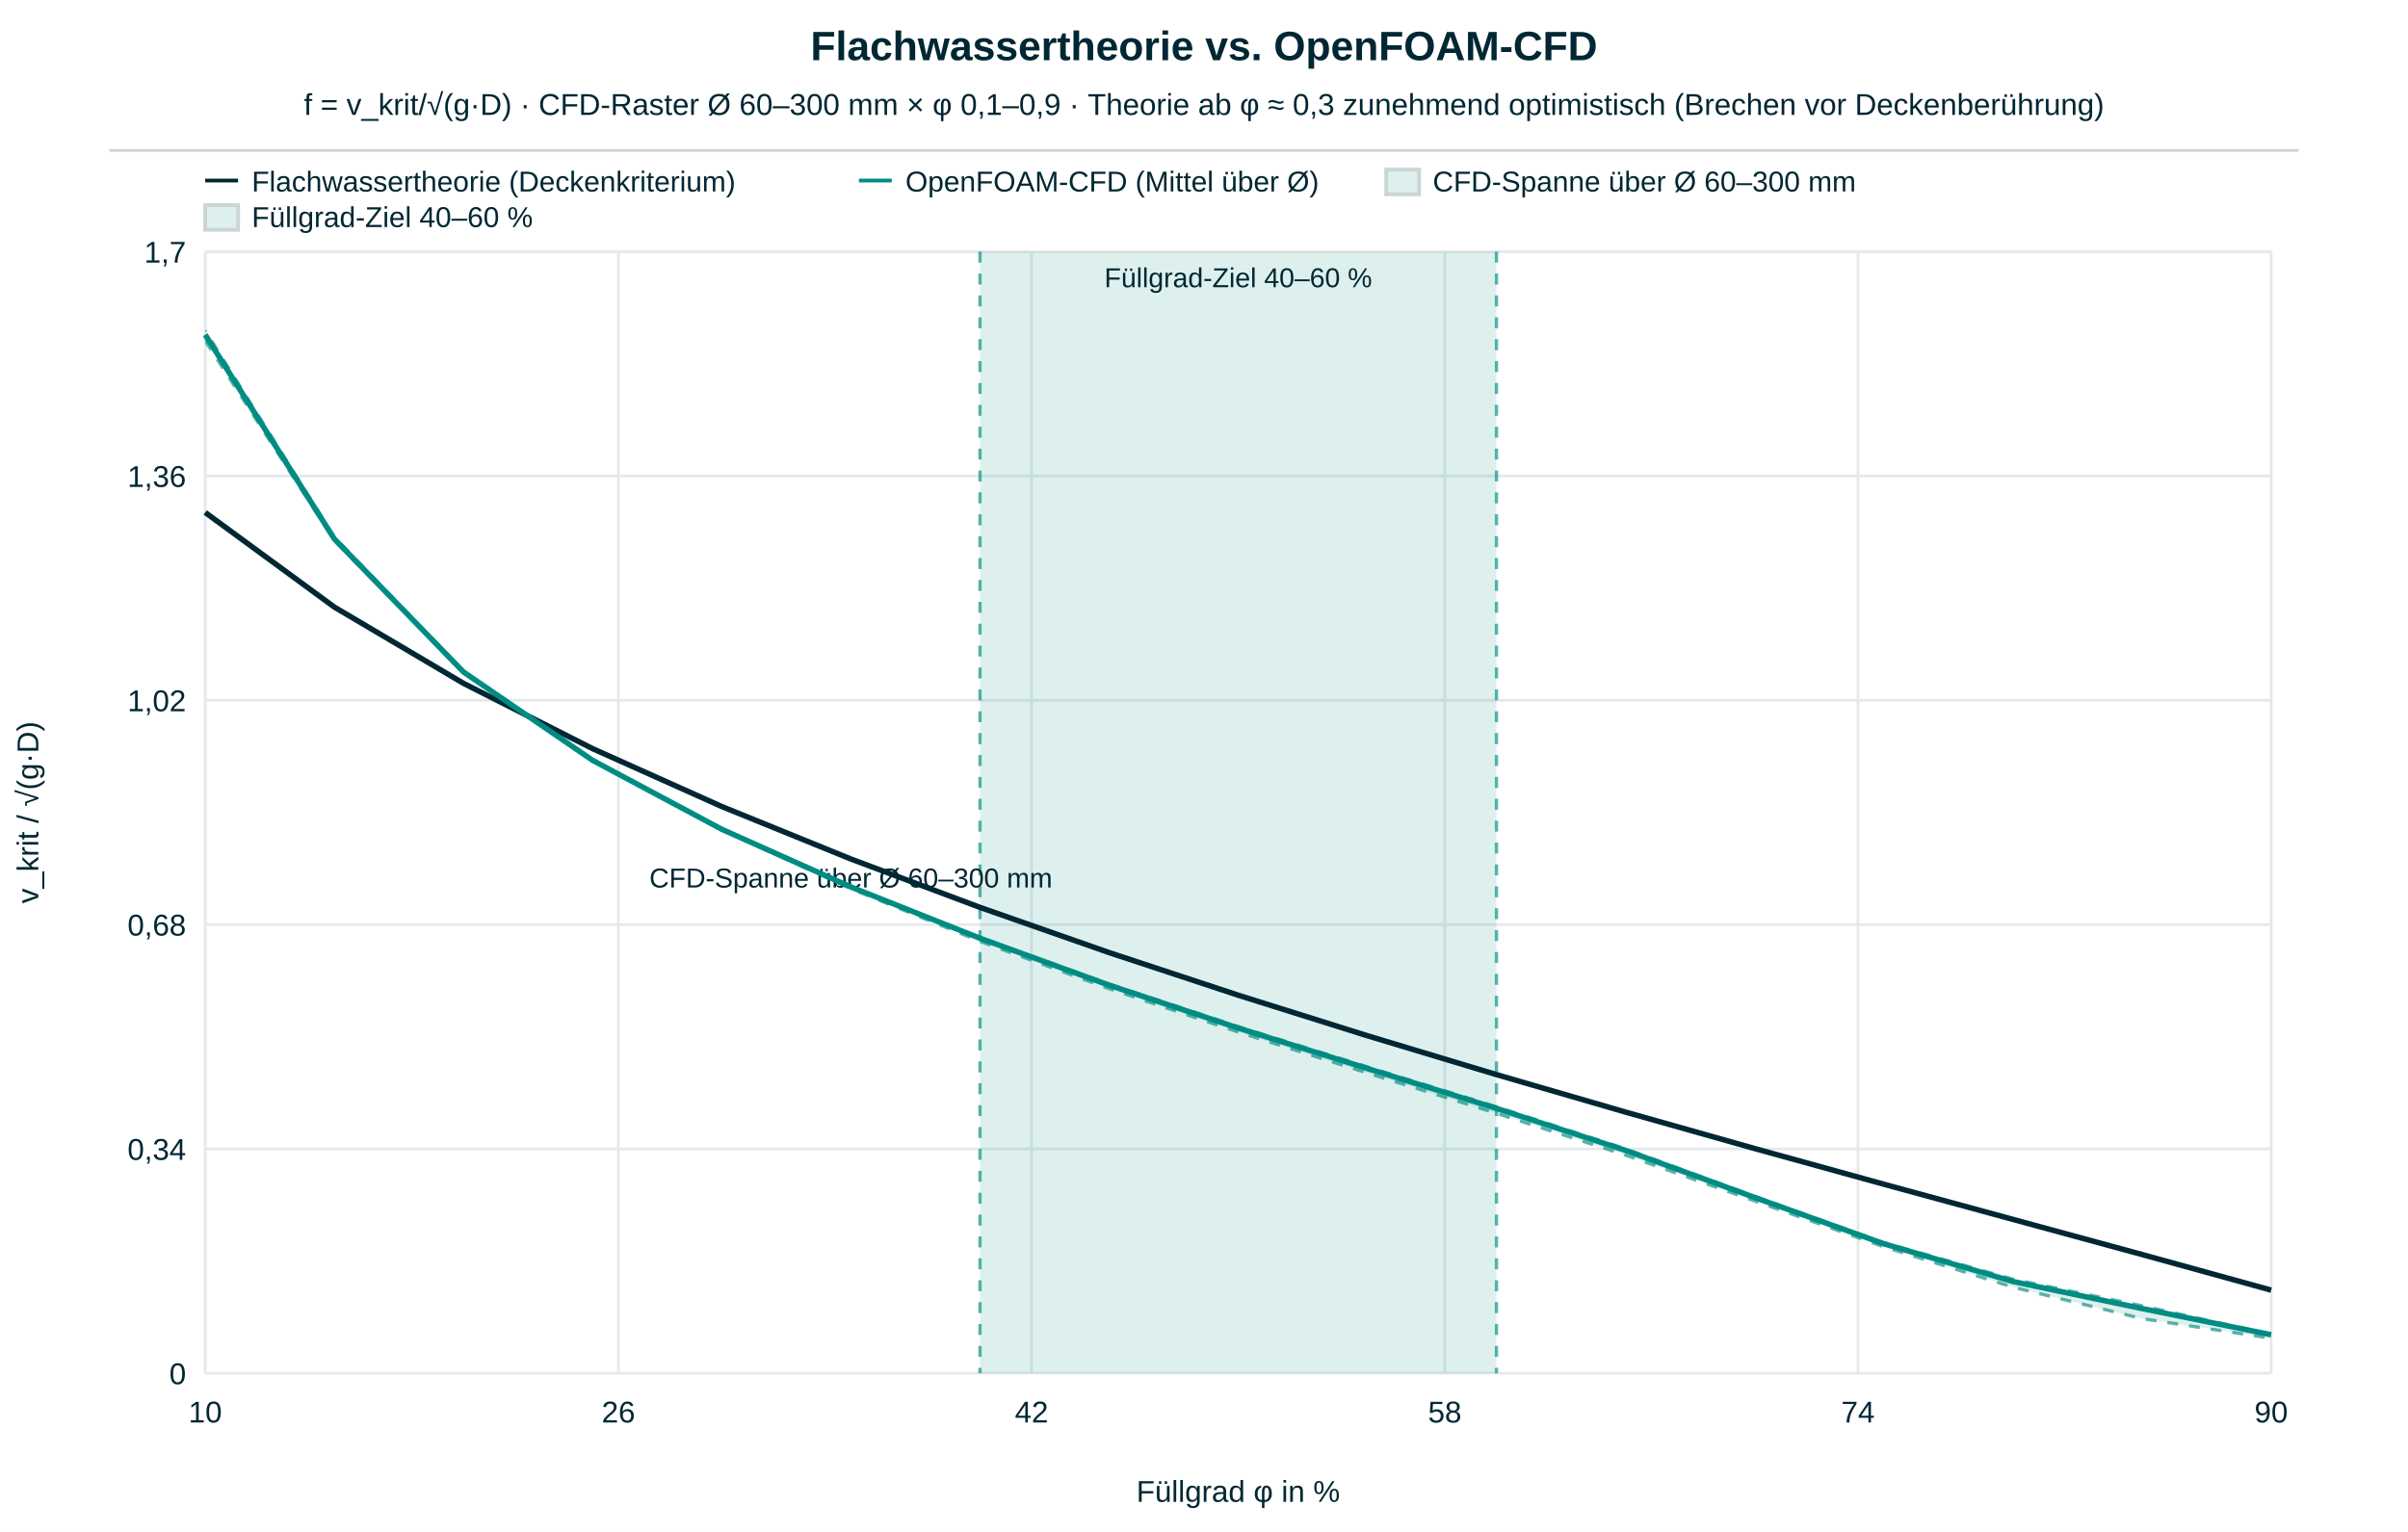
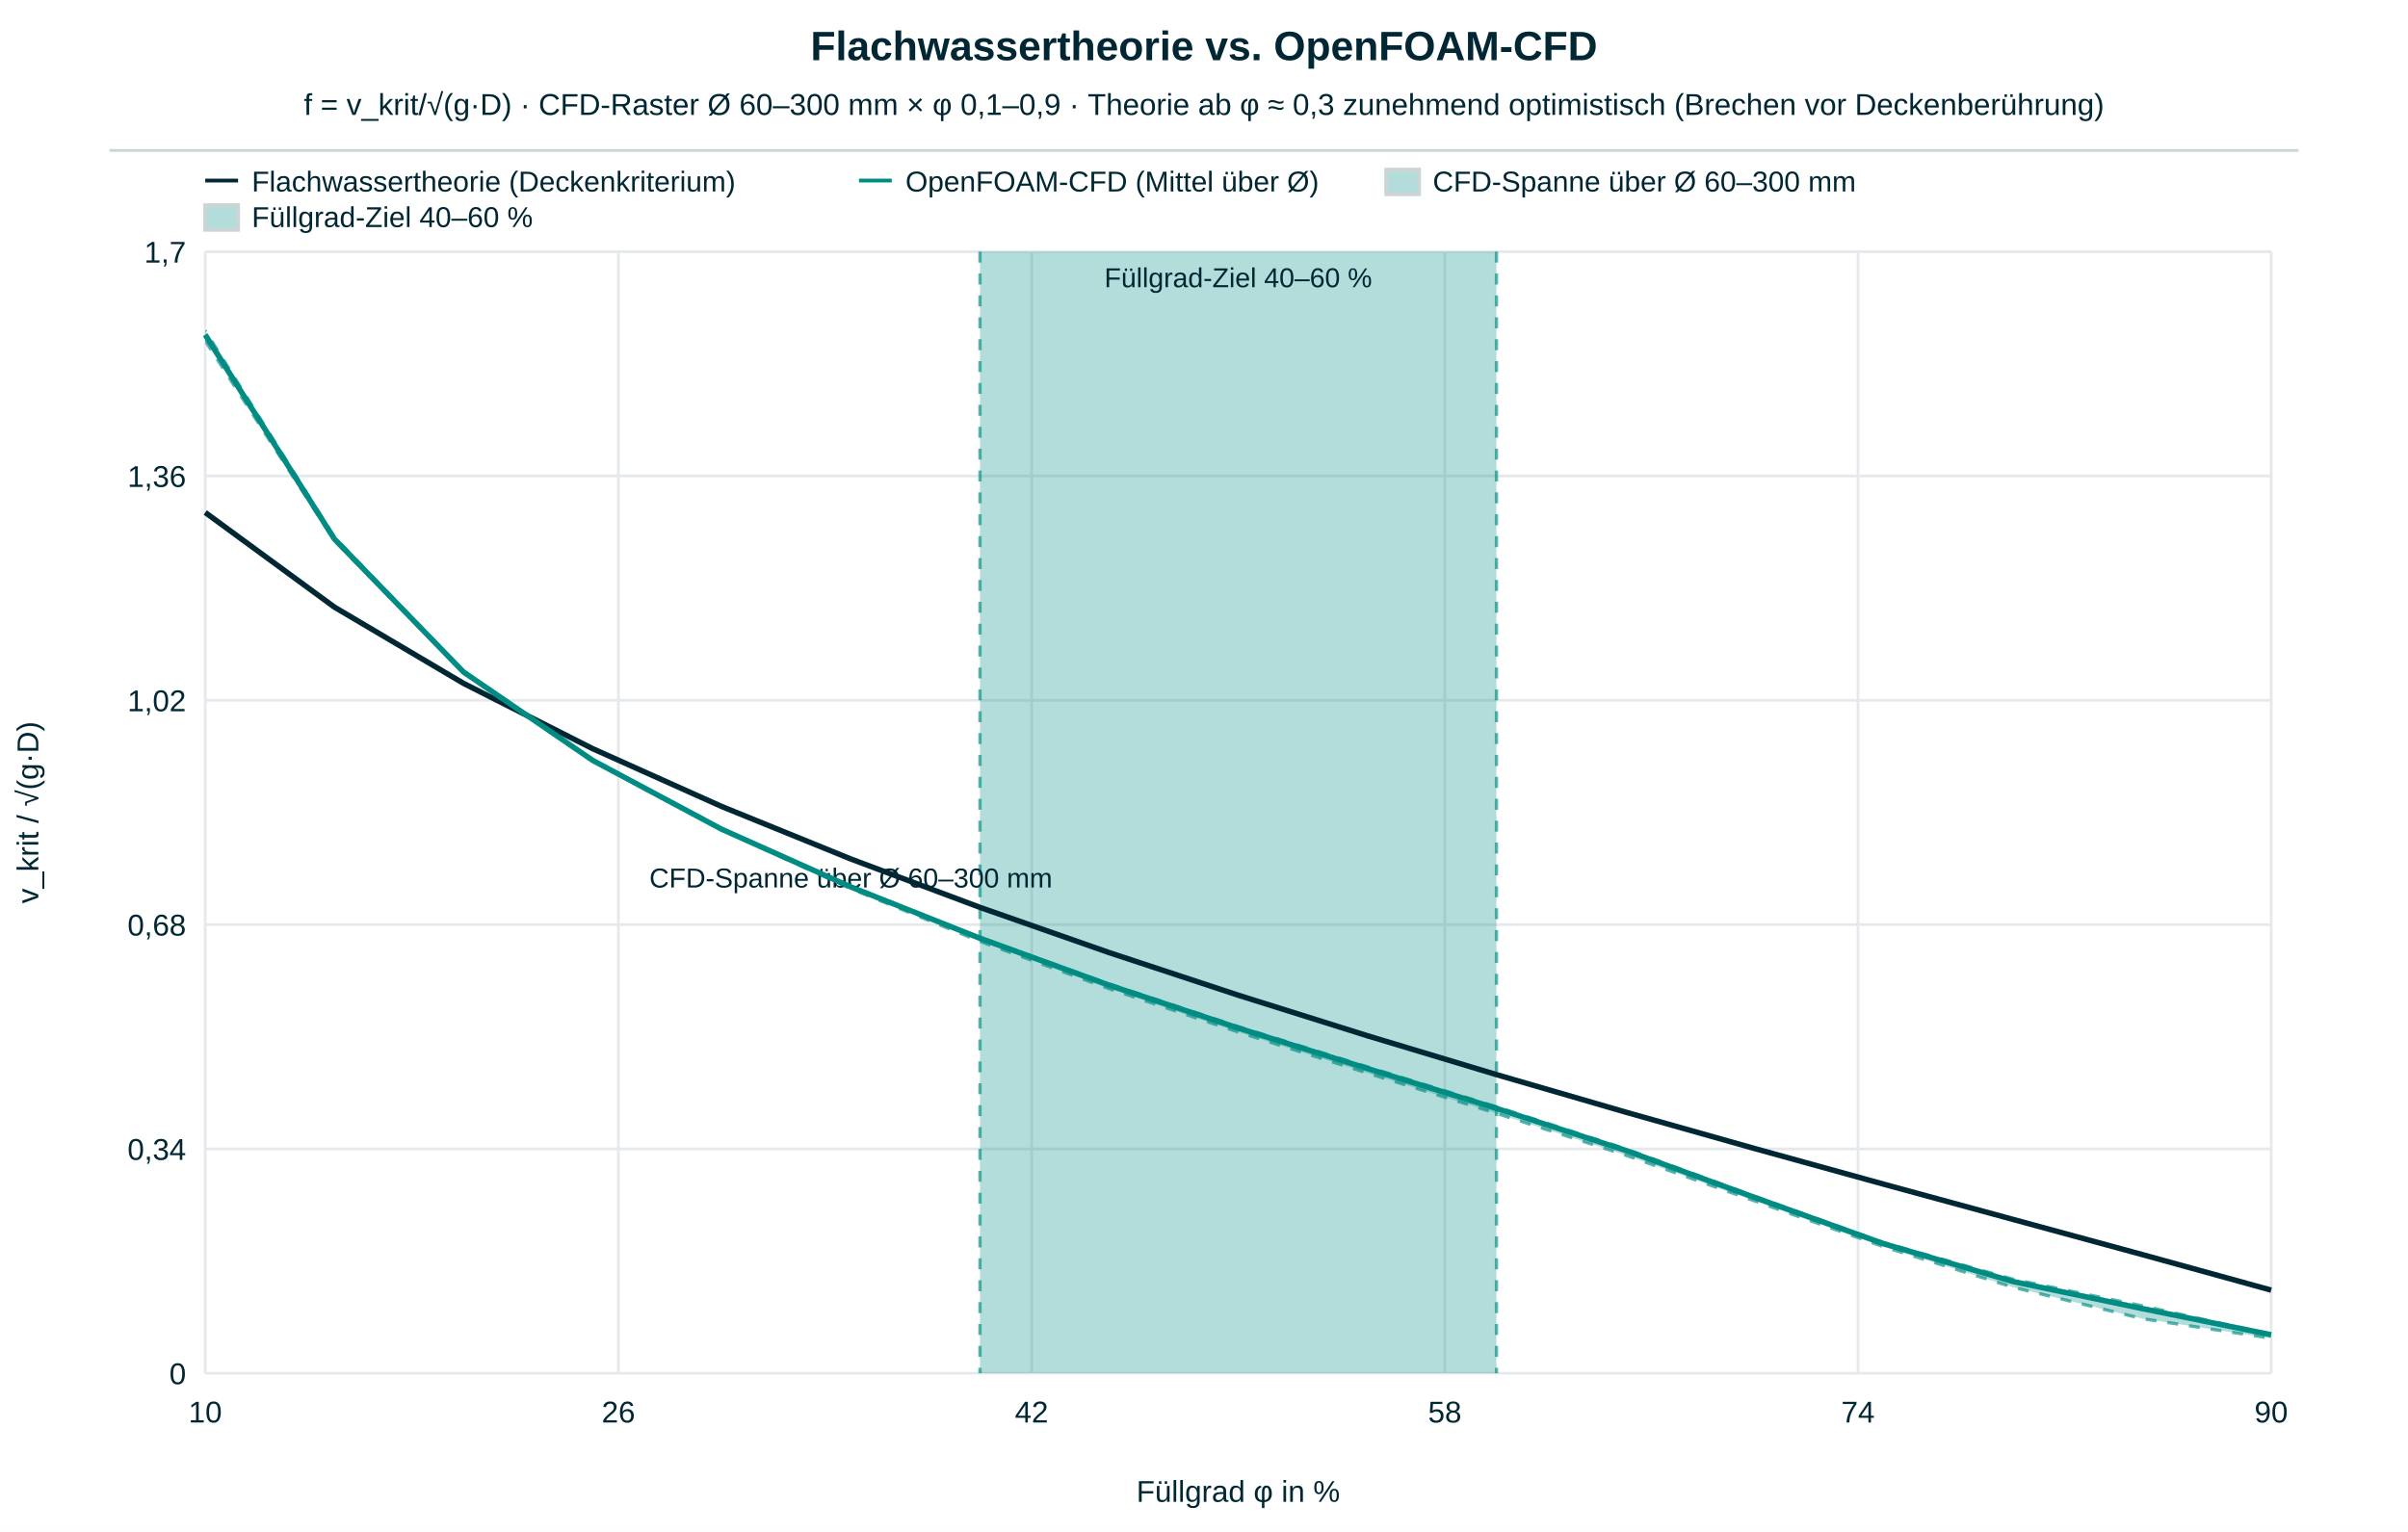
<svg xmlns="http://www.w3.org/2000/svg" viewBox="0 0 880 560" font-family="Arial, Helvetica, sans-serif" role="img">
  <defs>
    <clipPath id="clip0">
      <path d="M75.00 92.00h755.00v410.00h-755.00Z" />
    </clipPath>
    <clipPath id="clip1">
      <path d="M74.00 91.00h757.00v412.00h-757.00Z" />
    </clipPath>
  </defs>
  <rect x="0.00" y="0.00" width="880.00" height="560.00" fill="#ffffff" />
  <text x="440.00" y="22.00" font-family="Arial, Helvetica, sans-serif" font-size="15" font-weight="700" fill="#002733" text-anchor="middle">Flachwassertheorie vs. OpenFOAM-CFD</text>
  <text x="440.00" y="42.00" font-family="Arial, Helvetica, sans-serif" font-size="11" font-weight="400" fill="#002733" text-anchor="middle">f = v_krit/√(g·D) · CFD-Raster Ø 60–300 mm × φ 0,1–0,9 · Theorie ab φ ≈ 0,3 zunehmend optimistisch (Brechen vor Deckenberührung)</text>
  <path d="M40.00 55.00L840.00 55.00" fill="none" stroke="#ccd4d6" stroke-width="1" stroke-linejoin="round" />
  <path d="M75.00 92.00L75.00 502.00" fill="none" stroke="#e5e9eb" stroke-width="1" stroke-linejoin="round" />
  <path d="M75.00 92.00L830.00 92.00" fill="none" stroke="#e5e9eb" stroke-width="1" stroke-linejoin="round" />
  <text x="75.00" y="520.00" font-family="Arial, Helvetica, sans-serif" font-size="11" font-weight="400" fill="#002733" text-anchor="middle">10</text>
  <text x="68.00" y="96.00" font-family="Arial, Helvetica, sans-serif" font-size="11" font-weight="400" fill="#002733" text-anchor="end">1,7</text>
  <path d="M226.00 92.00L226.00 502.00" fill="none" stroke="#e5e9eb" stroke-width="1" stroke-linejoin="round" />
  <path d="M75.00 174.00L830.00 174.00" fill="none" stroke="#e5e9eb" stroke-width="1" stroke-linejoin="round" />
  <text x="226.00" y="520.00" font-family="Arial, Helvetica, sans-serif" font-size="11" font-weight="400" fill="#002733" text-anchor="middle">26</text>
  <text x="68.00" y="178.00" font-family="Arial, Helvetica, sans-serif" font-size="11" font-weight="400" fill="#002733" text-anchor="end">1,36</text>
  <path d="M377.00 92.00L377.00 502.00" fill="none" stroke="#e5e9eb" stroke-width="1" stroke-linejoin="round" />
  <path d="M75.00 256.00L830.00 256.00" fill="none" stroke="#e5e9eb" stroke-width="1" stroke-linejoin="round" />
  <text x="377.00" y="520.00" font-family="Arial, Helvetica, sans-serif" font-size="11" font-weight="400" fill="#002733" text-anchor="middle">42</text>
  <text x="68.00" y="260.00" font-family="Arial, Helvetica, sans-serif" font-size="11" font-weight="400" fill="#002733" text-anchor="end">1,02</text>
  <path d="M528.00 92.00L528.00 502.00" fill="none" stroke="#e5e9eb" stroke-width="1" stroke-linejoin="round" />
  <path d="M75.00 338.00L830.00 338.00" fill="none" stroke="#e5e9eb" stroke-width="1" stroke-linejoin="round" />
  <text x="528.00" y="520.00" font-family="Arial, Helvetica, sans-serif" font-size="11" font-weight="400" fill="#002733" text-anchor="middle">58</text>
  <text x="68.00" y="342.00" font-family="Arial, Helvetica, sans-serif" font-size="11" font-weight="400" fill="#002733" text-anchor="end">0,68</text>
  <path d="M679.00 92.00L679.00 502.00" fill="none" stroke="#e5e9eb" stroke-width="1" stroke-linejoin="round" />
  <path d="M75.00 420.00L830.00 420.00" fill="none" stroke="#e5e9eb" stroke-width="1" stroke-linejoin="round" />
  <text x="679.00" y="520.00" font-family="Arial, Helvetica, sans-serif" font-size="11" font-weight="400" fill="#002733" text-anchor="middle">74</text>
  <text x="68.00" y="424.00" font-family="Arial, Helvetica, sans-serif" font-size="11" font-weight="400" fill="#002733" text-anchor="end">0,34</text>
  <path d="M830.00 92.00L830.00 502.00" fill="none" stroke="#e5e9eb" stroke-width="1" stroke-linejoin="round" />
  <path d="M75.00 502.00L830.00 502.00" fill="none" stroke="#e5e9eb" stroke-width="1" stroke-linejoin="round" />
  <text x="830.00" y="520.00" font-family="Arial, Helvetica, sans-serif" font-size="11" font-weight="400" fill="#002733" text-anchor="middle">90</text>
  <text x="68.00" y="506.00" font-family="Arial, Helvetica, sans-serif" font-size="11" font-weight="400" fill="#002733" text-anchor="end">0</text>
  <text x="452.50" y="549.00" font-family="Arial, Helvetica, sans-serif" font-size="11" font-weight="400" fill="#002733" text-anchor="middle">Füllgrad φ in %</text>
  <text x="0.00" y="0.00" font-family="Arial, Helvetica, sans-serif" font-size="11" font-weight="400" fill="#002733" text-anchor="middle" transform="translate(14.00 297.00) rotate(-90.00)">v_krit / √(g·D)</text>
  <g clip-path="url(#clip0)">
-     <path d="M75.00 124.58L122.19 197.60L169.38 245.83L216.56 278.17L263.75 303.35L310.94 324.86L358.13 344.12L405.31 361.42L452.50 377.27L499.69 392.26L546.88 406.98L594.06 422.26L641.25 439.02L688.44 455.78L735.63 470.53L782.81 482.02L830.00 489.21L830.00 487.77L782.81 477.33L735.63 467.61L688.44 454.26L641.25 437.31L594.06 419.95L546.88 404.58L499.69 389.98L452.50 375.27L405.31 359.68L358.13 342.67L310.94 324.01L263.75 303.02L216.56 277.80L169.38 245.27L122.19 196.36L75.00 120.86Z" fill="rgba(0,140,130,.13)" fill-rule="nonzero" />
+     <path d="M75.00 124.58L122.19 197.60L169.38 245.83L216.56 278.17L263.75 303.35L310.94 324.86L358.13 344.12L405.31 361.42L452.50 377.27L499.69 392.26L546.88 406.98L594.06 422.26L641.25 439.02L688.44 455.78L735.63 470.53L782.81 482.02L830.00 489.21L830.00 487.77L782.81 477.33L735.63 467.61L688.44 454.26L641.25 437.31L594.06 419.95L546.88 404.58L499.69 389.98L452.50 375.27L405.31 359.68L358.13 342.67L310.94 324.01L263.75 303.02L216.56 277.80L169.38 245.27L122.19 196.36L75.00 120.86Z" fill="rgba(0,140,130,.30)" fill-rule="nonzero" />
    <path d="M75.00 124.58L122.19 197.60L169.38 245.83L216.56 278.17L263.75 303.35L310.94 324.86L358.13 344.12L405.31 361.42L452.50 377.27L499.69 392.26L546.88 406.98L594.06 422.26L641.25 439.02L688.44 455.78L735.63 470.53L782.81 482.02L830.00 489.21M830.00 487.77L782.81 477.33L735.63 467.61L688.44 454.26L641.25 437.31L594.06 419.95L546.88 404.58L499.69 389.98L452.50 375.27L405.31 359.68L358.13 342.67L310.94 324.01L263.75 303.02L216.56 277.80L169.38 245.27L122.19 196.36L75.00 120.86" fill="none" stroke="rgba(0,140,130,.65)" stroke-width="1.2" stroke-dasharray="4 4" stroke-linejoin="round" />
-     <rect x="358.13" y="92.00" width="188.75" height="410.00" fill="rgba(0,140,130,.13)" />
+     <rect x="358.13" y="92.00" width="188.75" height="410.00" fill="rgba(0,140,130,.30)" />
    <path d="M358.13 92.00L358.13 502.00M546.88 92.00L546.88 502.00" fill="none" stroke="rgba(0,140,130,.65)" stroke-width="1.2" stroke-dasharray="4 4" stroke-linejoin="round" />
    <text x="310.94" y="324.43" font-family="Arial, Helvetica, sans-serif" font-size="10" font-weight="400" fill="#002733" text-anchor="middle">CFD-Spanne über Ø 60–300 mm</text>
    <text x="452.50" y="105.00" font-family="Arial, Helvetica, sans-serif" font-size="10" font-weight="400" fill="#002733" text-anchor="middle">Füllgrad-Ziel 40–60 %</text>
  </g>
  <g clip-path="url(#clip1)">
    <path d="M75.00 187.34L122.19 221.92L169.38 249.80L216.56 273.67L263.75 294.82L310.94 314.01L358.13 331.70L405.31 348.22L452.50 363.80L499.69 378.62L546.88 392.83L594.06 406.54L641.25 419.86L688.44 432.90L735.63 445.76L782.81 458.60L830.00 471.62" fill="none" stroke="#002733" stroke-width="2" stroke-linejoin="round" />
    <path d="M75.00 122.37L122.19 197.02L169.38 245.65L216.56 277.94L263.75 303.14L310.94 324.23L358.13 342.98L405.31 360.13L452.50 375.81L499.69 390.60L546.88 405.19L594.06 420.53L641.25 437.74L688.44 454.67L735.63 468.47L782.81 478.36L830.00 487.93" fill="none" stroke="#008c82" stroke-width="2" stroke-linejoin="round" />
  </g>
  <path d="M75.00 66.00L87.00 66.00" fill="none" stroke="#002733" stroke-width="1.4" stroke-linejoin="round" />
  <text x="92.00" y="70.00" font-family="Arial, Helvetica, sans-serif" font-size="10.5" font-weight="400" fill="#002733" text-anchor="start">Flachwassertheorie (Deckenkriterium)</text>
  <path d="M313.90 66.00L325.90 66.00" fill="none" stroke="#008c82" stroke-width="1.4" stroke-linejoin="round" />
  <text x="330.90" y="70.00" font-family="Arial, Helvetica, sans-serif" font-size="10.5" font-weight="400" fill="#002733" text-anchor="start">OpenFOAM-CFD (Mittel über Ø)</text>
-   <rect x="506.60" y="62.00" width="12.00" height="9.00" fill="rgba(0,140,130,.13)" />
+   <rect x="506.60" y="62.00" width="12.00" height="9.00" fill="rgba(0,140,130,.30)" />
  <rect x="506.60" y="62.00" width="12.00" height="9.00" fill="none" stroke="#ccd4d6" stroke-width="1.4" />
  <text x="523.60" y="70.00" font-family="Arial, Helvetica, sans-serif" font-size="10.5" font-weight="400" fill="#002733" text-anchor="start">CFD-Spanne über Ø 60–300 mm</text>
-   <rect x="75.00" y="75.00" width="12.00" height="9.00" fill="rgba(0,140,130,.13)" />
+   <rect x="75.00" y="75.00" width="12.00" height="9.00" fill="rgba(0,140,130,.30)" />
  <rect x="75.00" y="75.00" width="12.00" height="9.00" fill="none" stroke="#ccd4d6" stroke-width="1.4" />
  <text x="92.00" y="83.00" font-family="Arial, Helvetica, sans-serif" font-size="10.5" font-weight="400" fill="#002733" text-anchor="start">Füllgrad-Ziel 40–60 %</text>
</svg>
